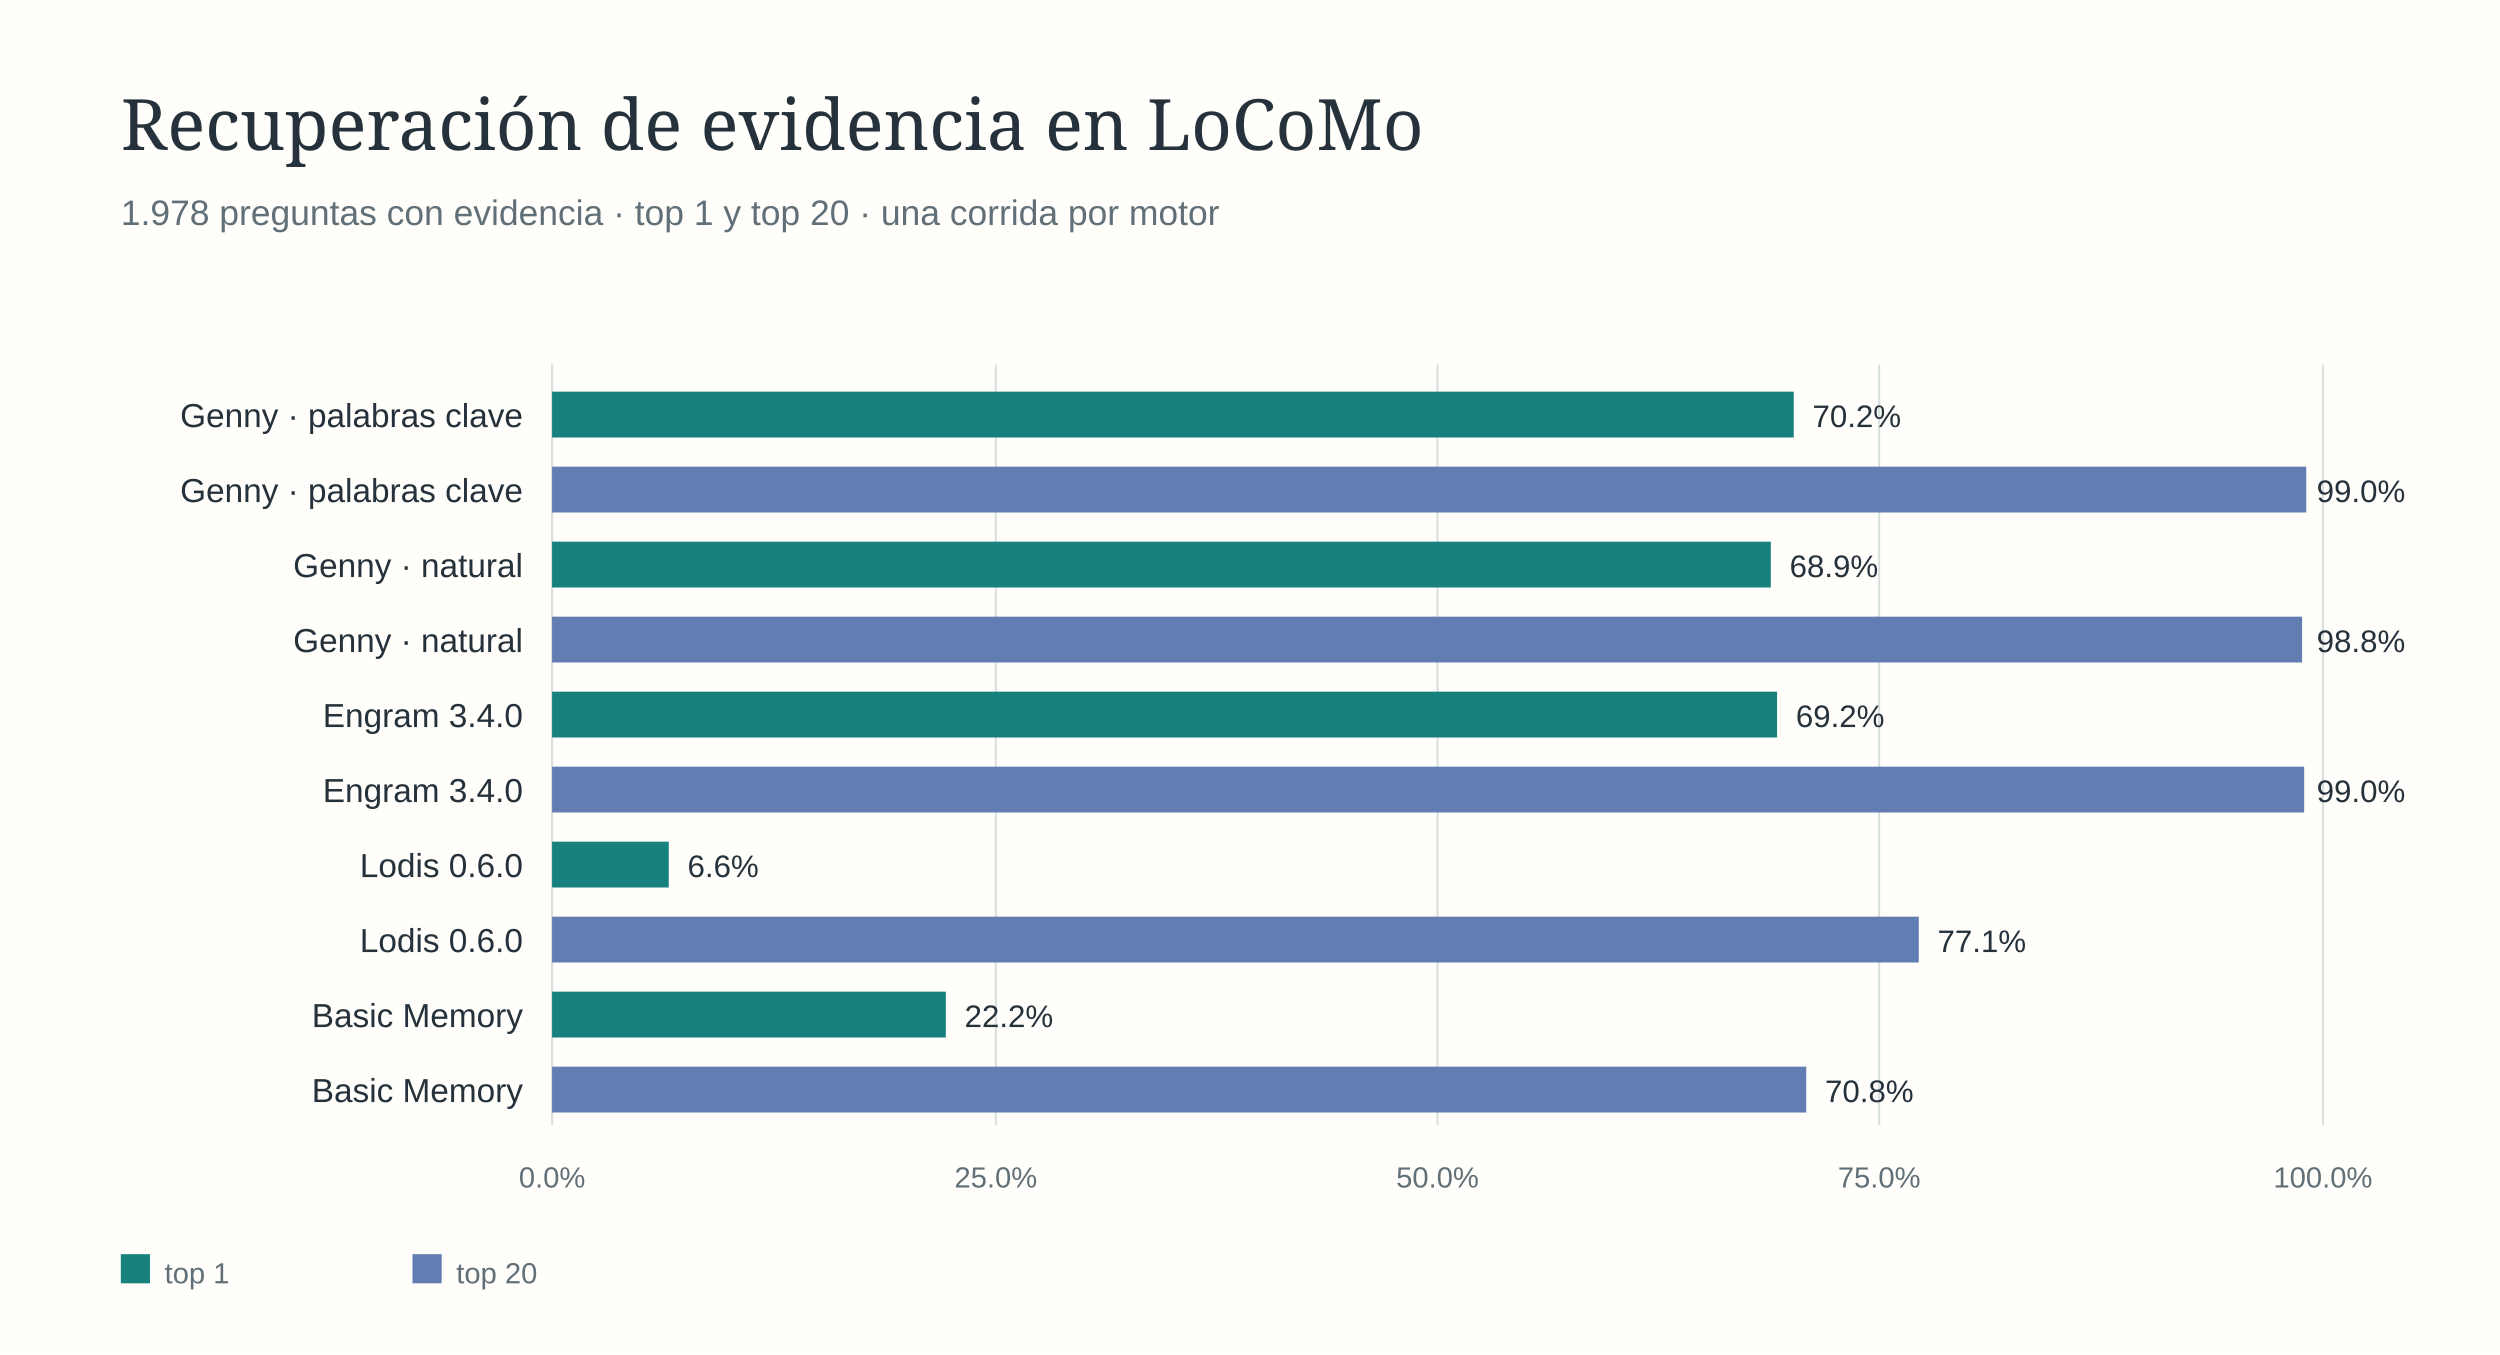
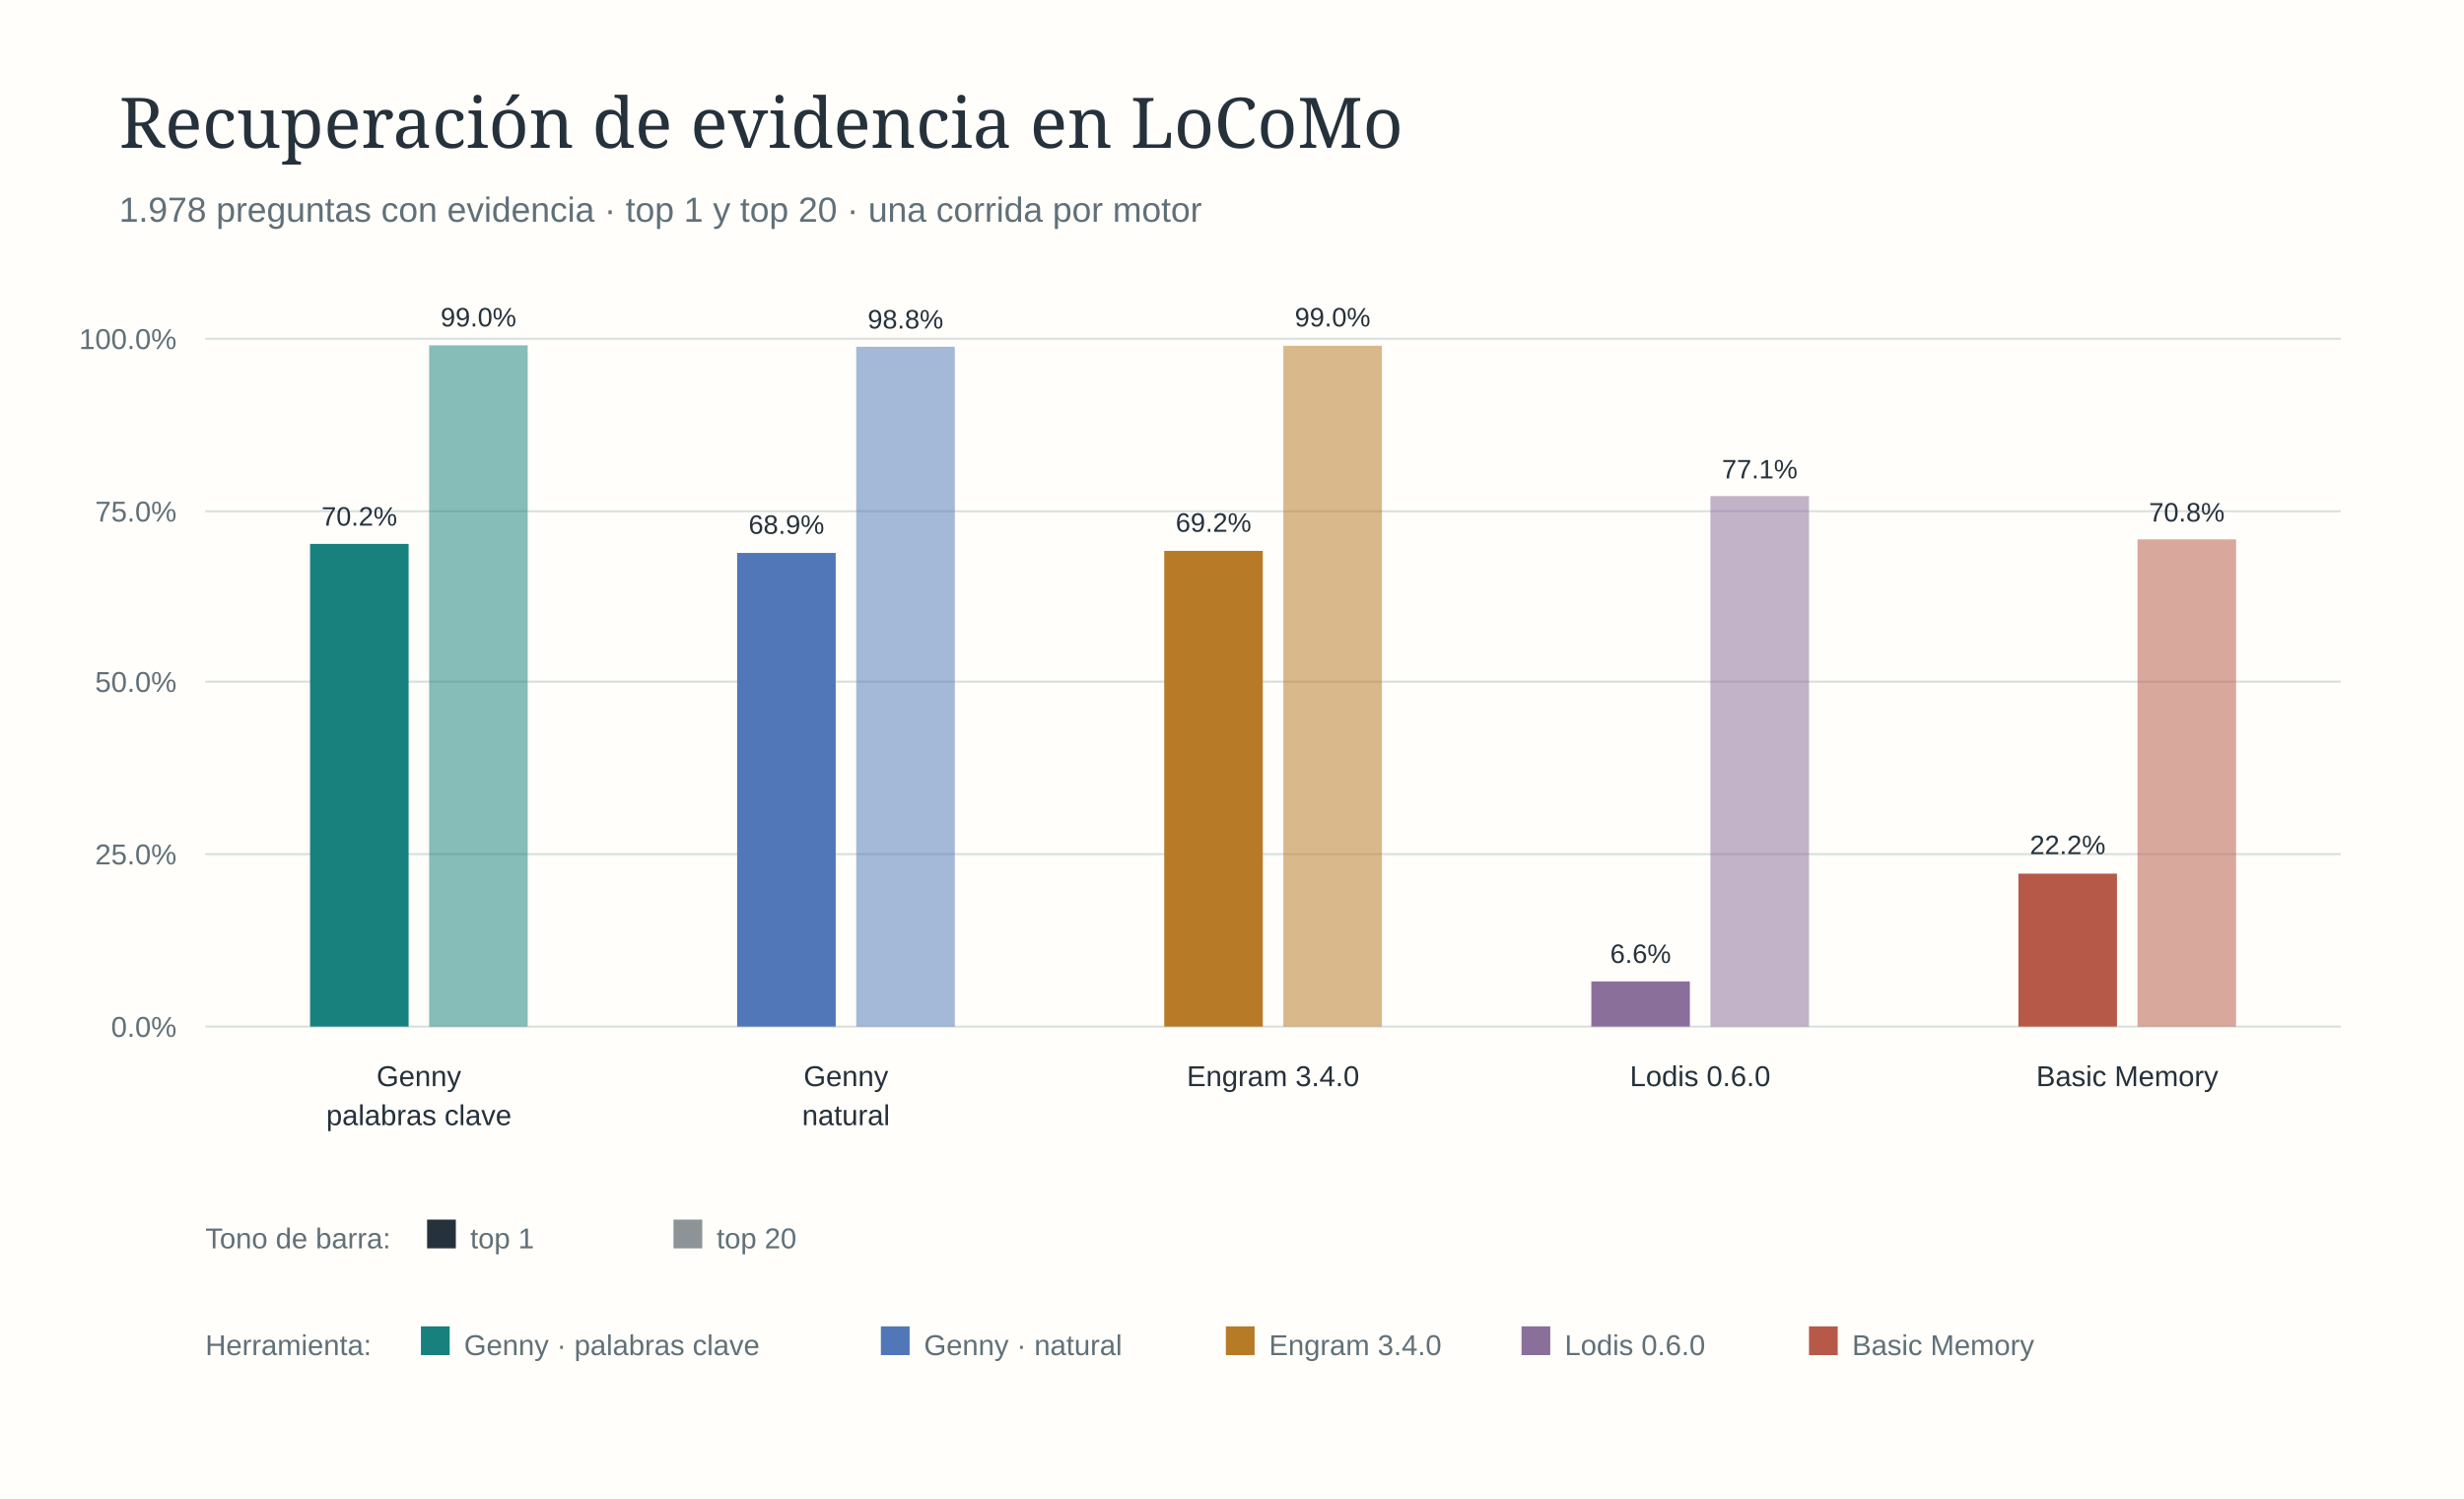
- <svg xmlns="http://www.w3.org/2000/svg" width="1200" height="650" viewBox="0 0 1200 650" role="img" aria-label="Recuperación de evidencia en LoCoMo">
+ <svg xmlns="http://www.w3.org/2000/svg" width="1200" height="730" viewBox="0 0 1200 730" role="img" aria-label="Recuperación de evidencia en LoCoMo">
  <rect width="100%" height="100%" fill="#fffefa" />
  <text x="58" y="72" fill="#25313b" text-anchor="start" font-family="Georgia,serif" font-size="34">Recuperación de evidencia en LoCoMo</text>
  <text x="58" y="108" fill="#617078" text-anchor="start" font-family="Arial,sans-serif" font-size="17">1.978 preguntas con evidencia · top 1 y top 20 · una corrida por motor</text>
-   <line x1="265" y1="175" x2="265" y2="540" stroke="#d8dfdf" />
-   <text x="265" y="570" fill="#617078" text-anchor="middle" font-family="Arial,sans-serif" font-size="14">0.0%</text>
-   <line x1="478" y1="175" x2="478" y2="540" stroke="#d8dfdf" />
-   <text x="478" y="570" fill="#617078" text-anchor="middle" font-family="Arial,sans-serif" font-size="14">25.0%</text>
-   <line x1="690" y1="175" x2="690" y2="540" stroke="#d8dfdf" />
-   <text x="690" y="570" fill="#617078" text-anchor="middle" font-family="Arial,sans-serif" font-size="14">50.0%</text>
-   <line x1="902" y1="175" x2="902" y2="540" stroke="#d8dfdf" />
-   <text x="902" y="570" fill="#617078" text-anchor="middle" font-family="Arial,sans-serif" font-size="14">75.0%</text>
-   <line x1="1115" y1="175" x2="1115" y2="540" stroke="#d8dfdf" />
-   <text x="1115" y="570" fill="#617078" text-anchor="middle" font-family="Arial,sans-serif" font-size="14">100.0%</text>
-   <text x="251" y="205" fill="#25313b" text-anchor="end" font-family="Arial,sans-serif" font-size="16">Genny · palabras clave</text>
-   <rect x="265" y="188" width="596" height="22" fill="#18817e" />
-   <text x="870" y="205" fill="#25313b" text-anchor="start" font-family="Arial,sans-serif" font-size="15">70.2%</text>
-   <text x="251" y="241" fill="#25313b" text-anchor="end" font-family="Arial,sans-serif" font-size="16">Genny · palabras clave</text>
-   <rect x="265" y="224" width="842" height="22" fill="#617db1" />
-   <text x="1112" y="241" fill="#25313b" text-anchor="start" font-family="Arial,sans-serif" font-size="15">99.0%</text>
-   <text x="251" y="277" fill="#25313b" text-anchor="end" font-family="Arial,sans-serif" font-size="16">Genny · natural</text>
-   <rect x="265" y="260" width="585" height="22" fill="#18817e" />
-   <text x="859" y="277" fill="#25313b" text-anchor="start" font-family="Arial,sans-serif" font-size="15">68.9%</text>
-   <text x="251" y="313" fill="#25313b" text-anchor="end" font-family="Arial,sans-serif" font-size="16">Genny · natural</text>
-   <rect x="265" y="296" width="840" height="22" fill="#617db1" />
-   <text x="1112" y="313" fill="#25313b" text-anchor="start" font-family="Arial,sans-serif" font-size="15">98.8%</text>
-   <text x="251" y="349" fill="#25313b" text-anchor="end" font-family="Arial,sans-serif" font-size="16">Engram 3.4.0</text>
-   <rect x="265" y="332" width="588" height="22" fill="#18817e" />
-   <text x="862" y="349" fill="#25313b" text-anchor="start" font-family="Arial,sans-serif" font-size="15">69.2%</text>
-   <text x="251" y="385" fill="#25313b" text-anchor="end" font-family="Arial,sans-serif" font-size="16">Engram 3.4.0</text>
-   <rect x="265" y="368" width="841" height="22" fill="#617db1" />
-   <text x="1112" y="385" fill="#25313b" text-anchor="start" font-family="Arial,sans-serif" font-size="15">99.0%</text>
-   <text x="251" y="421" fill="#25313b" text-anchor="end" font-family="Arial,sans-serif" font-size="16">Lodis 0.6.0</text>
-   <rect x="265" y="404" width="56" height="22" fill="#18817e" />
-   <text x="330" y="421" fill="#25313b" text-anchor="start" font-family="Arial,sans-serif" font-size="15">6.6%</text>
-   <text x="251" y="457" fill="#25313b" text-anchor="end" font-family="Arial,sans-serif" font-size="16">Lodis 0.6.0</text>
-   <rect x="265" y="440" width="656" height="22" fill="#617db1" />
-   <text x="930" y="457" fill="#25313b" text-anchor="start" font-family="Arial,sans-serif" font-size="15">77.1%</text>
-   <text x="251" y="493" fill="#25313b" text-anchor="end" font-family="Arial,sans-serif" font-size="16">Basic Memory</text>
-   <rect x="265" y="476" width="189" height="22" fill="#18817e" />
-   <text x="463" y="493" fill="#25313b" text-anchor="start" font-family="Arial,sans-serif" font-size="15">22.2%</text>
-   <text x="251" y="529" fill="#25313b" text-anchor="end" font-family="Arial,sans-serif" font-size="16">Basic Memory</text>
-   <rect x="265" y="512" width="602" height="22" fill="#617db1" />
-   <text x="876" y="529" fill="#25313b" text-anchor="start" font-family="Arial,sans-serif" font-size="15">70.8%</text>
-   <rect x="58" y="602" width="14" height="14" fill="#18817e" />
-   <text x="79" y="616" fill="#617078" text-anchor="start" font-family="Arial,sans-serif" font-size="14">top 1</text>
-   <rect x="198" y="602" width="14" height="14" fill="#617db1" />
-   <text x="219" y="616" fill="#617078" text-anchor="start" font-family="Arial,sans-serif" font-size="14">top 20</text>
+   <line x1="100" y1="500" x2="1140" y2="500" stroke="#d8dfdf" />
+   <text x="86" y="505" fill="#617078" text-anchor="end" font-family="Arial,sans-serif" font-size="14">0.0%</text>
+   <line x1="100" y1="416" x2="1140" y2="416" stroke="#d8dfdf" />
+   <text x="86" y="421" fill="#617078" text-anchor="end" font-family="Arial,sans-serif" font-size="14">25.0%</text>
+   <line x1="100" y1="332" x2="1140" y2="332" stroke="#d8dfdf" />
+   <text x="86" y="337" fill="#617078" text-anchor="end" font-family="Arial,sans-serif" font-size="14">50.0%</text>
+   <line x1="100" y1="249" x2="1140" y2="249" stroke="#d8dfdf" />
+   <text x="86" y="254" fill="#617078" text-anchor="end" font-family="Arial,sans-serif" font-size="14">75.0%</text>
+   <line x1="100" y1="165" x2="1140" y2="165" stroke="#d8dfdf" />
+   <text x="86" y="170" fill="#617078" text-anchor="end" font-family="Arial,sans-serif" font-size="14">100.0%</text>
+   <rect x="151.0" y="264.9" width="48.0" height="235.1" fill="#18817e" fill-opacity="1" />
+   <text x="175" y="256" fill="#25313b" text-anchor="middle" font-family="Arial,sans-serif" font-size="13">70.2%</text>
+   <rect x="209.0" y="168.2" width="48.0" height="331.8" fill="#18817e" fill-opacity="0.52" />
+   <text x="233" y="159" fill="#25313b" text-anchor="middle" font-family="Arial,sans-serif" font-size="13">99.0%</text>
+   <text x="204" y="529" fill="#25313b" text-anchor="middle" font-family="Arial,sans-serif" font-size="14">Genny</text>
+   <text x="204" y="548" fill="#25313b" text-anchor="middle" font-family="Arial,sans-serif" font-size="14">palabras clave</text>
+   <rect x="359.0" y="269.3" width="48.0" height="230.7" fill="#5277b8" fill-opacity="1" />
+   <text x="383" y="260" fill="#25313b" text-anchor="middle" font-family="Arial,sans-serif" font-size="13">68.9%</text>
+   <rect x="417.0" y="168.9" width="48.0" height="331.1" fill="#5277b8" fill-opacity="0.52" />
+   <text x="441" y="160" fill="#25313b" text-anchor="middle" font-family="Arial,sans-serif" font-size="13">98.8%</text>
+   <text x="412" y="529" fill="#25313b" text-anchor="middle" font-family="Arial,sans-serif" font-size="14">Genny</text>
+   <text x="412" y="548" fill="#25313b" text-anchor="middle" font-family="Arial,sans-serif" font-size="14">natural</text>
+   <rect x="567.0" y="268.3" width="48.0" height="231.7" fill="#b77a27" fill-opacity="1" />
+   <text x="591" y="259" fill="#25313b" text-anchor="middle" font-family="Arial,sans-serif" font-size="13">69.2%</text>
+   <rect x="625.0" y="168.4" width="48.0" height="331.6" fill="#b77a27" fill-opacity="0.52" />
+   <text x="649" y="159" fill="#25313b" text-anchor="middle" font-family="Arial,sans-serif" font-size="13">99.0%</text>
+   <text x="620" y="529" fill="#25313b" text-anchor="middle" font-family="Arial,sans-serif" font-size="14">Engram 3.4.0</text>
+   <rect x="775.0" y="478.0" width="48.0" height="22.0" fill="#8a6f9b" fill-opacity="1" />
+   <text x="799" y="469" fill="#25313b" text-anchor="middle" font-family="Arial,sans-serif" font-size="13">6.6%</text>
+   <rect x="833.0" y="241.6" width="48.0" height="258.4" fill="#8a6f9b" fill-opacity="0.52" />
+   <text x="857" y="233" fill="#25313b" text-anchor="middle" font-family="Arial,sans-serif" font-size="13">77.1%</text>
+   <text x="828" y="529" fill="#25313b" text-anchor="middle" font-family="Arial,sans-serif" font-size="14">Lodis 0.6.0</text>
+   <rect x="983.0" y="425.5" width="48.0" height="74.5" fill="#b75948" fill-opacity="1" />
+   <text x="1007" y="416" fill="#25313b" text-anchor="middle" font-family="Arial,sans-serif" font-size="13">22.2%</text>
+   <rect x="1041.0" y="262.7" width="48.0" height="237.3" fill="#b75948" fill-opacity="0.52" />
+   <text x="1065" y="254" fill="#25313b" text-anchor="middle" font-family="Arial,sans-serif" font-size="13">70.8%</text>
+   <text x="1036" y="529" fill="#25313b" text-anchor="middle" font-family="Arial,sans-serif" font-size="14">Basic Memory</text>
+   <text x="100" y="608" fill="#617078" text-anchor="start" font-family="Arial,sans-serif" font-size="14">Tono de barra:</text>
+   <rect x="208" y="594" width="14" height="14" fill="#25313b" fill-opacity="1" />
+   <text x="229" y="608" fill="#617078" text-anchor="start" font-family="Arial,sans-serif" font-size="14">top 1</text>
+   <rect x="328" y="594" width="14" height="14" fill="#25313b" fill-opacity="0.52" />
+   <text x="349" y="608" fill="#617078" text-anchor="start" font-family="Arial,sans-serif" font-size="14">top 20</text>
+   <text x="100" y="660" fill="#617078" text-anchor="start" font-family="Arial,sans-serif" font-size="14">Herramienta:</text>
+   <rect x="205" y="646" width="14" height="14" fill="#18817e" />
+   <text x="226" y="660" fill="#617078" text-anchor="start" font-family="Arial,sans-serif" font-size="14">Genny · palabras clave</text>
+   <rect x="429" y="646" width="14" height="14" fill="#5277b8" />
+   <text x="450" y="660" fill="#617078" text-anchor="start" font-family="Arial,sans-serif" font-size="14">Genny · natural</text>
+   <rect x="597" y="646" width="14" height="14" fill="#b77a27" />
+   <text x="618" y="660" fill="#617078" text-anchor="start" font-family="Arial,sans-serif" font-size="14">Engram 3.4.0</text>
+   <rect x="741" y="646" width="14" height="14" fill="#8a6f9b" />
+   <text x="762" y="660" fill="#617078" text-anchor="start" font-family="Arial,sans-serif" font-size="14">Lodis 0.6.0</text>
+   <rect x="881" y="646" width="14" height="14" fill="#b75948" />
+   <text x="902" y="660" fill="#617078" text-anchor="start" font-family="Arial,sans-serif" font-size="14">Basic Memory</text>
</svg>
